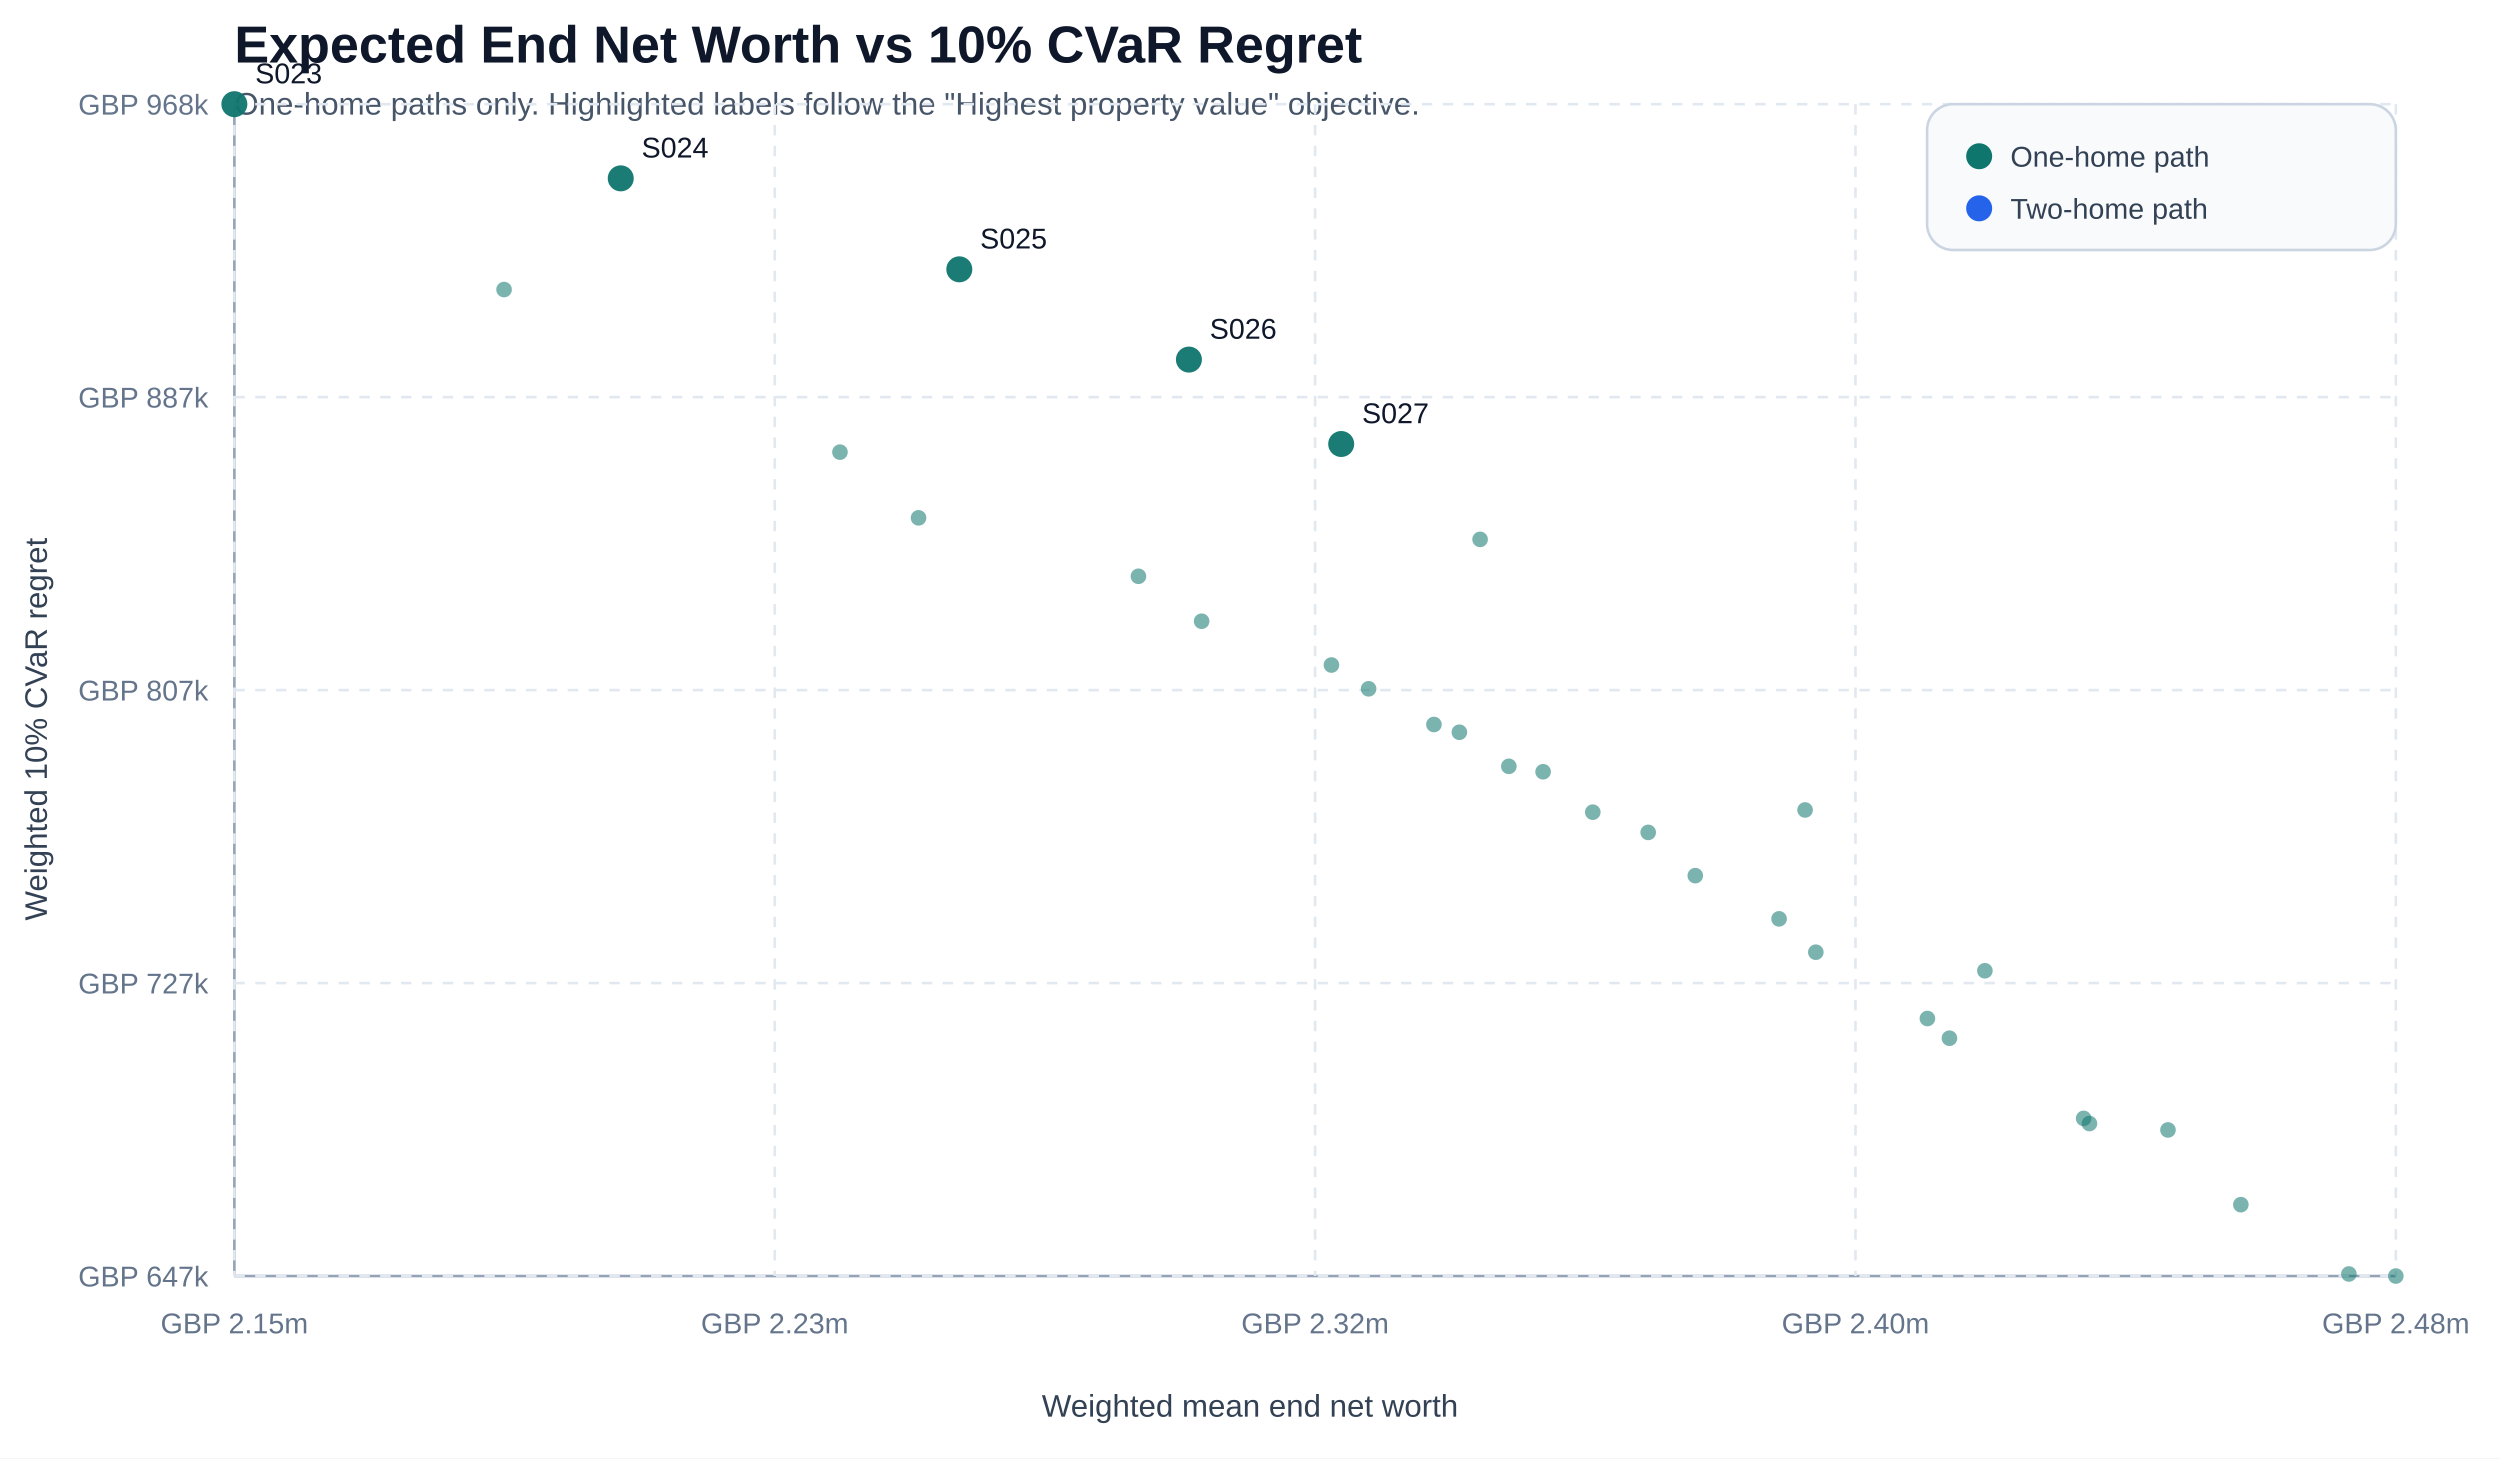
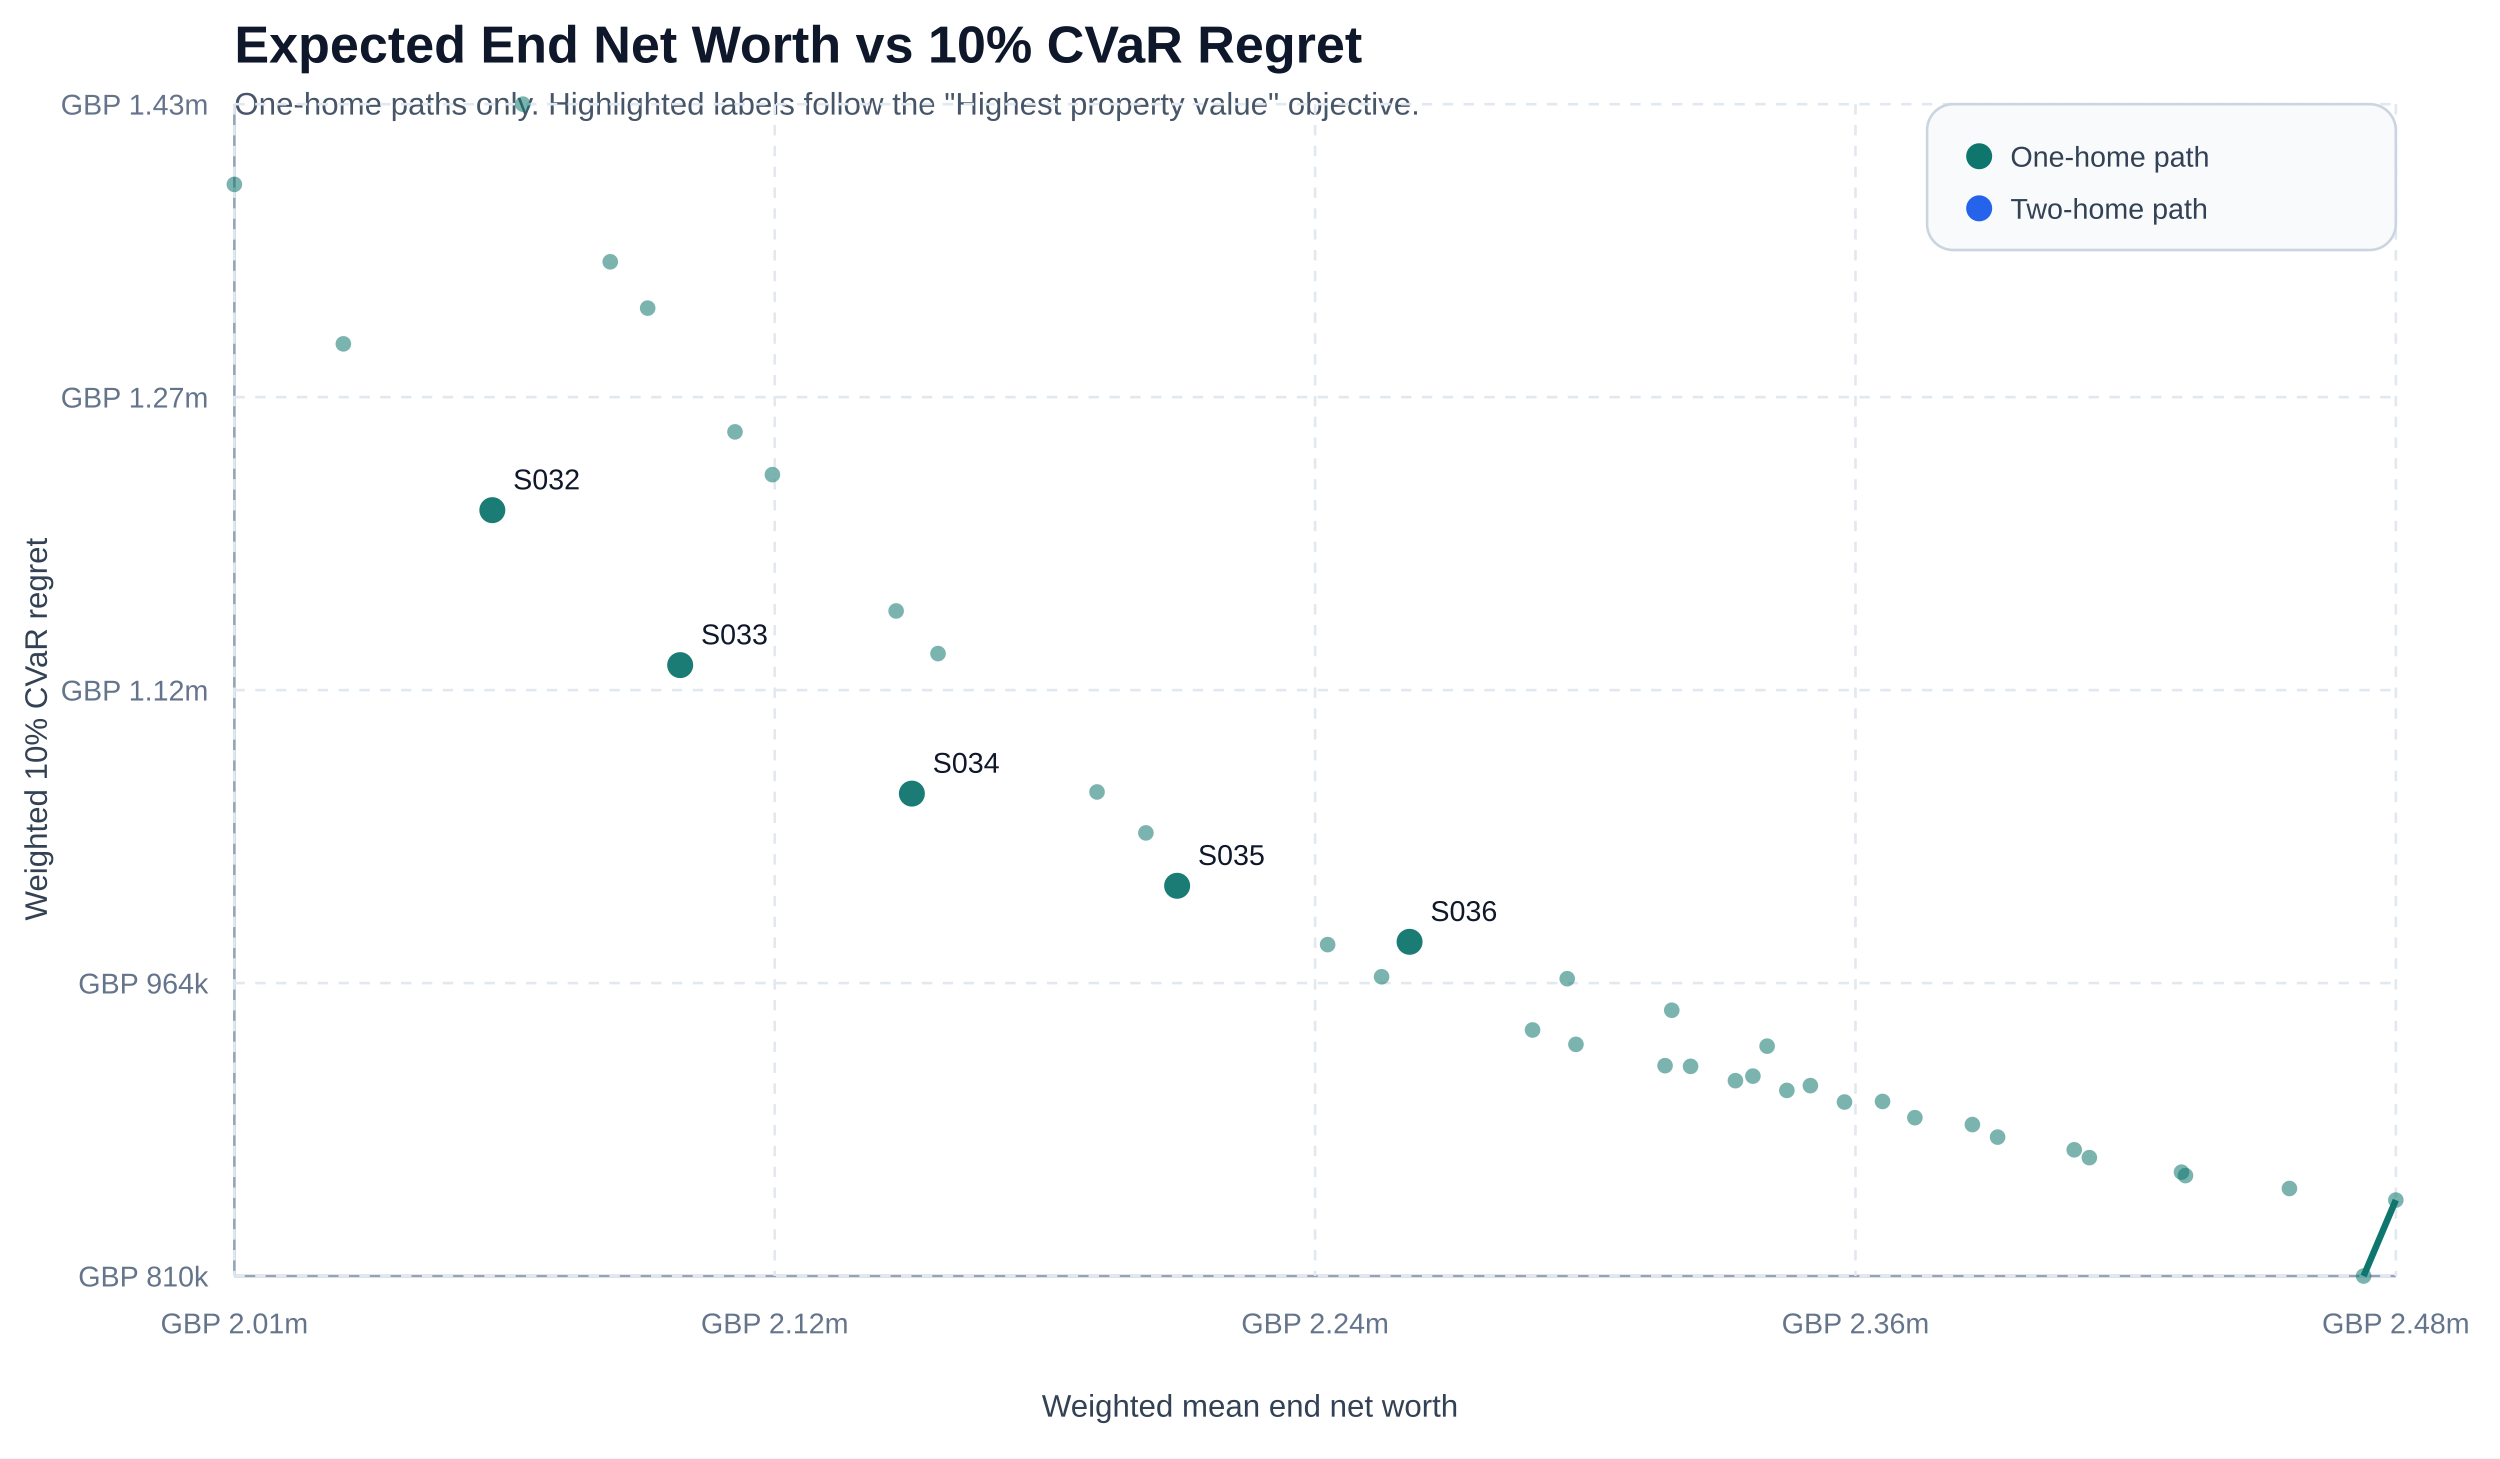
<svg xmlns="http://www.w3.org/2000/svg" width="960" height="560" viewBox="0 0 960 560">
  <rect width="960" height="560" fill="#ffffff" />
  <text x="90" y="24" font-size="20" font-family="Arial, sans-serif" font-weight="700" fill="#0f172a">Expected End Net Worth vs 10% CVaR Regret</text>
  <text x="90" y="44" font-size="12" font-family="Arial, sans-serif" fill="#475569">One-home paths only. Highlighted labels follow the "Highest property value" objective.</text>
  <line x1="90" y1="490" x2="920" y2="490" stroke="#94a3b8" />
  <line x1="90" y1="40" x2="90" y2="490" stroke="#94a3b8" />
  <line x1="90" y1="40" x2="90" y2="490" stroke="#e2e8f0" stroke-dasharray="4 4" />
  <line x1="90" y1="490" x2="920" y2="490" stroke="#e2e8f0" stroke-dasharray="4 4" />
-   <text x="90" y="512" text-anchor="middle" font-size="11" font-family="Arial, sans-serif" fill="#64748b">GBP 2.15m</text>
-   <text x="80" y="494" text-anchor="end" font-size="11" font-family="Arial, sans-serif" fill="#64748b">GBP 647k</text>
+   <text x="90" y="512" text-anchor="middle" font-size="11" font-family="Arial, sans-serif" fill="#64748b">GBP 2.01m</text>
+   <text x="80" y="494" text-anchor="end" font-size="11" font-family="Arial, sans-serif" fill="#64748b">GBP 810k</text>
  <line x1="297.5" y1="40" x2="297.5" y2="490" stroke="#e2e8f0" stroke-dasharray="4 4" />
  <line x1="90" y1="377.5" x2="920" y2="377.5" stroke="#e2e8f0" stroke-dasharray="4 4" />
-   <text x="297.5" y="512" text-anchor="middle" font-size="11" font-family="Arial, sans-serif" fill="#64748b">GBP 2.23m</text>
-   <text x="80" y="381.5" text-anchor="end" font-size="11" font-family="Arial, sans-serif" fill="#64748b">GBP 727k</text>
+   <text x="297.5" y="512" text-anchor="middle" font-size="11" font-family="Arial, sans-serif" fill="#64748b">GBP 2.12m</text>
+   <text x="80" y="381.5" text-anchor="end" font-size="11" font-family="Arial, sans-serif" fill="#64748b">GBP 964k</text>
  <line x1="505" y1="40" x2="505" y2="490" stroke="#e2e8f0" stroke-dasharray="4 4" />
  <line x1="90" y1="265" x2="920" y2="265" stroke="#e2e8f0" stroke-dasharray="4 4" />
-   <text x="505" y="512" text-anchor="middle" font-size="11" font-family="Arial, sans-serif" fill="#64748b">GBP 2.32m</text>
-   <text x="80" y="269" text-anchor="end" font-size="11" font-family="Arial, sans-serif" fill="#64748b">GBP 807k</text>
+   <text x="505" y="512" text-anchor="middle" font-size="11" font-family="Arial, sans-serif" fill="#64748b">GBP 2.24m</text>
+   <text x="80" y="269" text-anchor="end" font-size="11" font-family="Arial, sans-serif" fill="#64748b">GBP 1.12m</text>
  <line x1="712.5" y1="40" x2="712.5" y2="490" stroke="#e2e8f0" stroke-dasharray="4 4" />
  <line x1="90" y1="152.5" x2="920" y2="152.5" stroke="#e2e8f0" stroke-dasharray="4 4" />
-   <text x="712.5" y="512" text-anchor="middle" font-size="11" font-family="Arial, sans-serif" fill="#64748b">GBP 2.40m</text>
-   <text x="80" y="156.5" text-anchor="end" font-size="11" font-family="Arial, sans-serif" fill="#64748b">GBP 887k</text>
+   <text x="712.5" y="512" text-anchor="middle" font-size="11" font-family="Arial, sans-serif" fill="#64748b">GBP 2.36m</text>
+   <text x="80" y="156.5" text-anchor="end" font-size="11" font-family="Arial, sans-serif" fill="#64748b">GBP 1.27m</text>
  <line x1="920" y1="40" x2="920" y2="490" stroke="#e2e8f0" stroke-dasharray="4 4" />
  <line x1="90" y1="40" x2="920" y2="40" stroke="#e2e8f0" stroke-dasharray="4 4" />
  <text x="920" y="512" text-anchor="middle" font-size="11" font-family="Arial, sans-serif" fill="#64748b">GBP 2.48m</text>
-   <text x="80" y="44" text-anchor="end" font-size="11" font-family="Arial, sans-serif" fill="#64748b">GBP 968k</text>
-   <polyline points="920,490" fill="none" stroke="#0f766e" stroke-width="2.5" />
-   <circle cx="193.561" cy="111.192" r="3" fill="#0f766e" opacity="0.55" />
-   <circle cx="352.718" cy="198.851" r="3" fill="#0f766e" opacity="0.55" />
-   <circle cx="322.543" cy="173.621" r="3" fill="#0f766e" opacity="0.55" />
-   <circle cx="461.424" cy="238.555" r="3" fill="#0f766e" opacity="0.55" />
-   <circle cx="437.161" cy="221.295" r="3" fill="#0f766e" opacity="0.55" />
-   <circle cx="511.274" cy="255.366" r="3" fill="#0f766e" opacity="0.55" />
-   <circle cx="525.544" cy="264.499" r="3" fill="#0f766e" opacity="0.55" />
-   <circle cx="90" cy="40" r="5" fill="#0f766e" opacity="0.95" />
-   <text x="98" y="32" font-size="11" font-family="Arial, sans-serif" fill="#0f172a">S023</text>
-   <circle cx="550.633" cy="278.209" r="3" fill="#0f766e" opacity="0.55" />
-   <circle cx="238.365" cy="68.49" r="5" fill="#0f766e" opacity="0.95" />
-   <text x="246.365" y="60.49" font-size="11" font-family="Arial, sans-serif" fill="#0f172a">S024</text>
-   <circle cx="560.404" cy="281.183" r="3" fill="#0f766e" opacity="0.55" />
-   <circle cx="579.393" cy="294.269" r="3" fill="#0f766e" opacity="0.55" />
-   <circle cx="368.375" cy="103.421" r="5" fill="#0f766e" opacity="0.95" />
-   <text x="376.375" y="95.421" font-size="11" font-family="Arial, sans-serif" fill="#0f172a">S025</text>
-   <circle cx="592.552" cy="296.355" r="3" fill="#0f766e" opacity="0.55" />
-   <circle cx="611.628" cy="311.878" r="3" fill="#0f766e" opacity="0.55" />
-   <circle cx="456.544" cy="138.081" r="5" fill="#0f766e" opacity="0.95" />
-   <text x="464.544" y="130.081" font-size="11" font-family="Arial, sans-serif" fill="#0f172a">S026</text>
-   <circle cx="650.991" cy="336.249" r="3" fill="#0f766e" opacity="0.55" />
-   <circle cx="697.273" cy="365.646" r="3" fill="#0f766e" opacity="0.55" />
-   <circle cx="632.906" cy="319.642" r="3" fill="#0f766e" opacity="0.55" />
-   <circle cx="748.589" cy="398.676" r="3" fill="#0f766e" opacity="0.55" />
-   <circle cx="802.348" cy="431.437" r="3" fill="#0f766e" opacity="0.55" />
-   <circle cx="515.021" cy="170.496" r="5" fill="#0f766e" opacity="0.95" />
-   <text x="523.021" y="162.496" font-size="11" font-family="Arial, sans-serif" fill="#0f172a">S027</text>
-   <circle cx="920" cy="490" r="3" fill="#0f766e" opacity="0.55" />
-   <circle cx="901.973" cy="489.21" r="3" fill="#0f766e" opacity="0.55" />
-   <circle cx="860.489" cy="462.593" r="3" fill="#0f766e" opacity="0.55" />
-   <circle cx="683.16" cy="352.837" r="3" fill="#0f766e" opacity="0.55" />
-   <circle cx="832.501" cy="433.904" r="3" fill="#0f766e" opacity="0.55" />
-   <circle cx="800.115" cy="429.466" r="3" fill="#0f766e" opacity="0.55" />
-   <circle cx="740.121" cy="391.11" r="3" fill="#0f766e" opacity="0.55" />
-   <circle cx="762.193" cy="372.769" r="3" fill="#0f766e" opacity="0.55" />
-   <circle cx="693.151" cy="311.028" r="3" fill="#0f766e" opacity="0.55" />
-   <circle cx="568.355" cy="207.122" r="3" fill="#0f766e" opacity="0.55" />
+   <text x="80" y="44" text-anchor="end" font-size="11" font-family="Arial, sans-serif" fill="#64748b">GBP 1.43m</text>
+   <polyline points="907.624,490 920,460.829" fill="none" stroke="#0f766e" stroke-width="2.5" />
+   <circle cx="440.025" cy="319.828" r="3" fill="#0f766e" opacity="0.55" />
+   <circle cx="530.529" cy="375.074" r="3" fill="#0f766e" opacity="0.55" />
+   <circle cx="421.258" cy="304.117" r="3" fill="#0f766e" opacity="0.55" />
+   <circle cx="509.812" cy="362.728" r="3" fill="#0f766e" opacity="0.55" />
+   <circle cx="605.161" cy="401.038" r="3" fill="#0f766e" opacity="0.55" />
+   <circle cx="588.504" cy="395.512" r="3" fill="#0f766e" opacity="0.55" />
+   <circle cx="639.386" cy="409.218" r="3" fill="#0f766e" opacity="0.55" />
+   <circle cx="344.114" cy="234.606" r="3" fill="#0f766e" opacity="0.55" />
+   <circle cx="360.203" cy="250.973" r="3" fill="#0f766e" opacity="0.55" />
+   <circle cx="649.183" cy="409.478" r="3" fill="#0f766e" opacity="0.55" />
+   <circle cx="350.158" cy="304.743" r="5" fill="#0f766e" opacity="0.95" />
+   <text x="358.158" y="296.743" font-size="11" font-family="Arial, sans-serif" fill="#0f172a">S034</text>
+   <circle cx="666.408" cy="414.972" r="3" fill="#0f766e" opacity="0.55" />
+   <circle cx="452.018" cy="340.143" r="5" fill="#0f766e" opacity="0.95" />
+   <text x="460.018" y="332.143" font-size="11" font-family="Arial, sans-serif" fill="#0f172a">S035</text>
+   <circle cx="261.182" cy="255.408" r="5" fill="#0f766e" opacity="0.95" />
+   <text x="269.182" y="247.408" font-size="11" font-family="Arial, sans-serif" fill="#0f172a">S033</text>
+   <circle cx="673.117" cy="413.23" r="3" fill="#0f766e" opacity="0.55" />
+   <circle cx="541.278" cy="361.658" r="5" fill="#0f766e" opacity="0.95" />
+   <text x="549.278" y="353.658" font-size="11" font-family="Arial, sans-serif" fill="#0f172a">S036</text>
+   <circle cx="686.153" cy="418.714" r="3" fill="#0f766e" opacity="0.55" />
+   <circle cx="282.241" cy="165.838" r="3" fill="#0f766e" opacity="0.55" />
+   <circle cx="296.602" cy="182.27" r="3" fill="#0f766e" opacity="0.55" />
+   <circle cx="189.054" cy="195.902" r="5" fill="#0f766e" opacity="0.95" />
+   <text x="197.054" y="187.902" font-size="11" font-family="Arial, sans-serif" fill="#0f172a">S032</text>
+   <circle cx="695.188" cy="416.884" r="3" fill="#0f766e" opacity="0.55" />
+   <circle cx="708.285" cy="423.176" r="3" fill="#0f766e" opacity="0.55" />
+   <circle cx="601.811" cy="375.824" r="3" fill="#0f766e" opacity="0.55" />
+   <circle cx="735.31" cy="429.187" r="3" fill="#0f766e" opacity="0.55" />
+   <circle cx="767.085" cy="436.649" r="3" fill="#0f766e" opacity="0.55" />
+   <circle cx="722.894" cy="422.957" r="3" fill="#0f766e" opacity="0.55" />
+   <circle cx="234.336" cy="100.529" r="3" fill="#0f766e" opacity="0.55" />
+   <circle cx="802.317" cy="444.53" r="3" fill="#0f766e" opacity="0.55" />
+   <circle cx="131.848" cy="132.044" r="3" fill="#0f766e" opacity="0.55" />
+   <circle cx="248.705" cy="118.316" r="3" fill="#0f766e" opacity="0.55" />
+   <circle cx="641.959" cy="387.931" r="3" fill="#0f766e" opacity="0.55" />
+   <circle cx="839.225" cy="451.429" r="3" fill="#0f766e" opacity="0.55" />
+   <circle cx="907.624" cy="490" r="3" fill="#0f766e" opacity="0.55" />
+   <circle cx="757.396" cy="431.834" r="3" fill="#0f766e" opacity="0.55" />
+   <circle cx="920" cy="460.829" r="3" fill="#0f766e" opacity="0.55" />
+   <circle cx="879.143" cy="456.388" r="3" fill="#0f766e" opacity="0.55" />
+   <circle cx="837.692" cy="450.11" r="3" fill="#0f766e" opacity="0.55" />
+   <circle cx="796.503" cy="441.524" r="3" fill="#0f766e" opacity="0.55" />
+   <circle cx="678.576" cy="401.72" r="3" fill="#0f766e" opacity="0.55" />
+   <circle cx="200.781" cy="40" r="3" fill="#0f766e" opacity="0.55" />
+   <circle cx="90" cy="70.798" r="3" fill="#0f766e" opacity="0.55" />
  <text x="480" y="544" text-anchor="middle" font-size="12" font-family="Arial, sans-serif" fill="#334155">Weighted mean end net worth</text>
  <text x="18" y="280" transform="rotate(-90 18 280)" text-anchor="middle" font-size="12" font-family="Arial, sans-serif" fill="#334155">Weighted 10% CVaR regret</text>
  <rect x="740" y="40" width="180" height="56" rx="10" fill="#f8fafc" stroke="#cbd5e1" />
  <circle cx="760" cy="60" r="5" fill="#0f766e" />
  <text x="772" y="64" font-size="11" font-family="Arial, sans-serif" fill="#334155">One-home path</text>
  <circle cx="760" cy="80" r="5" fill="#2563eb" />
  <text x="772" y="84" font-size="11" font-family="Arial, sans-serif" fill="#334155">Two-home path</text>
</svg>
